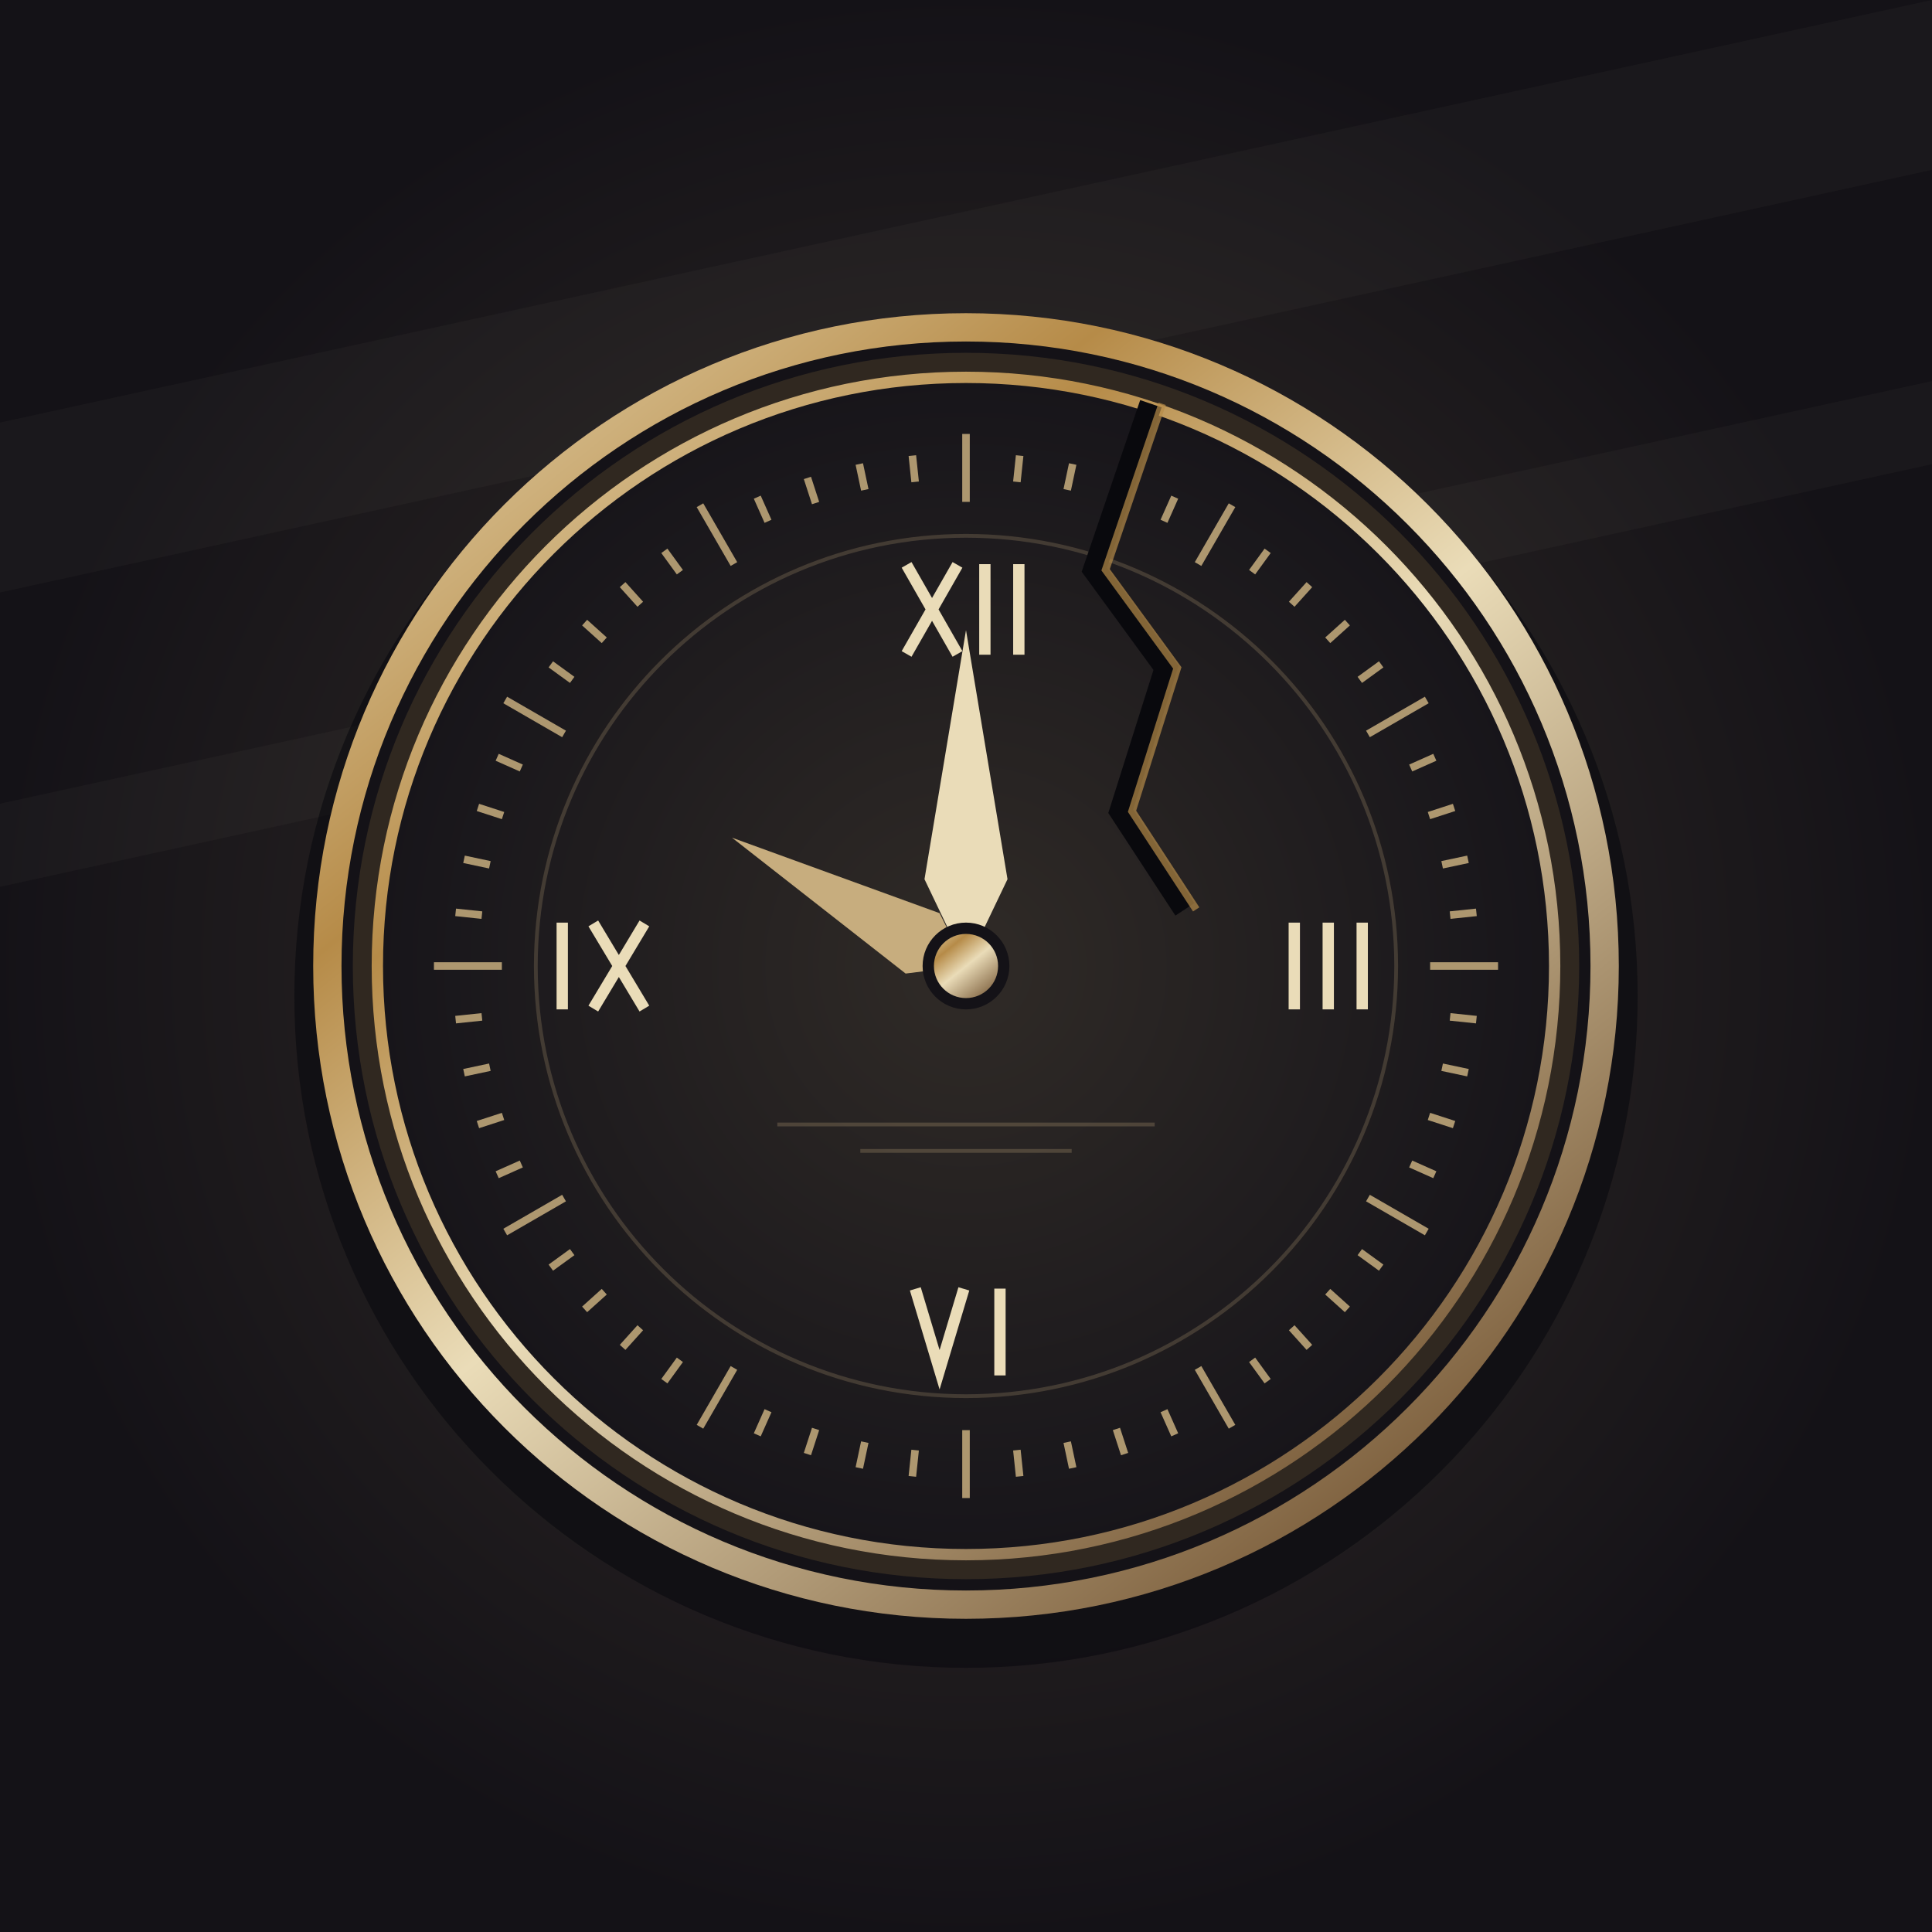
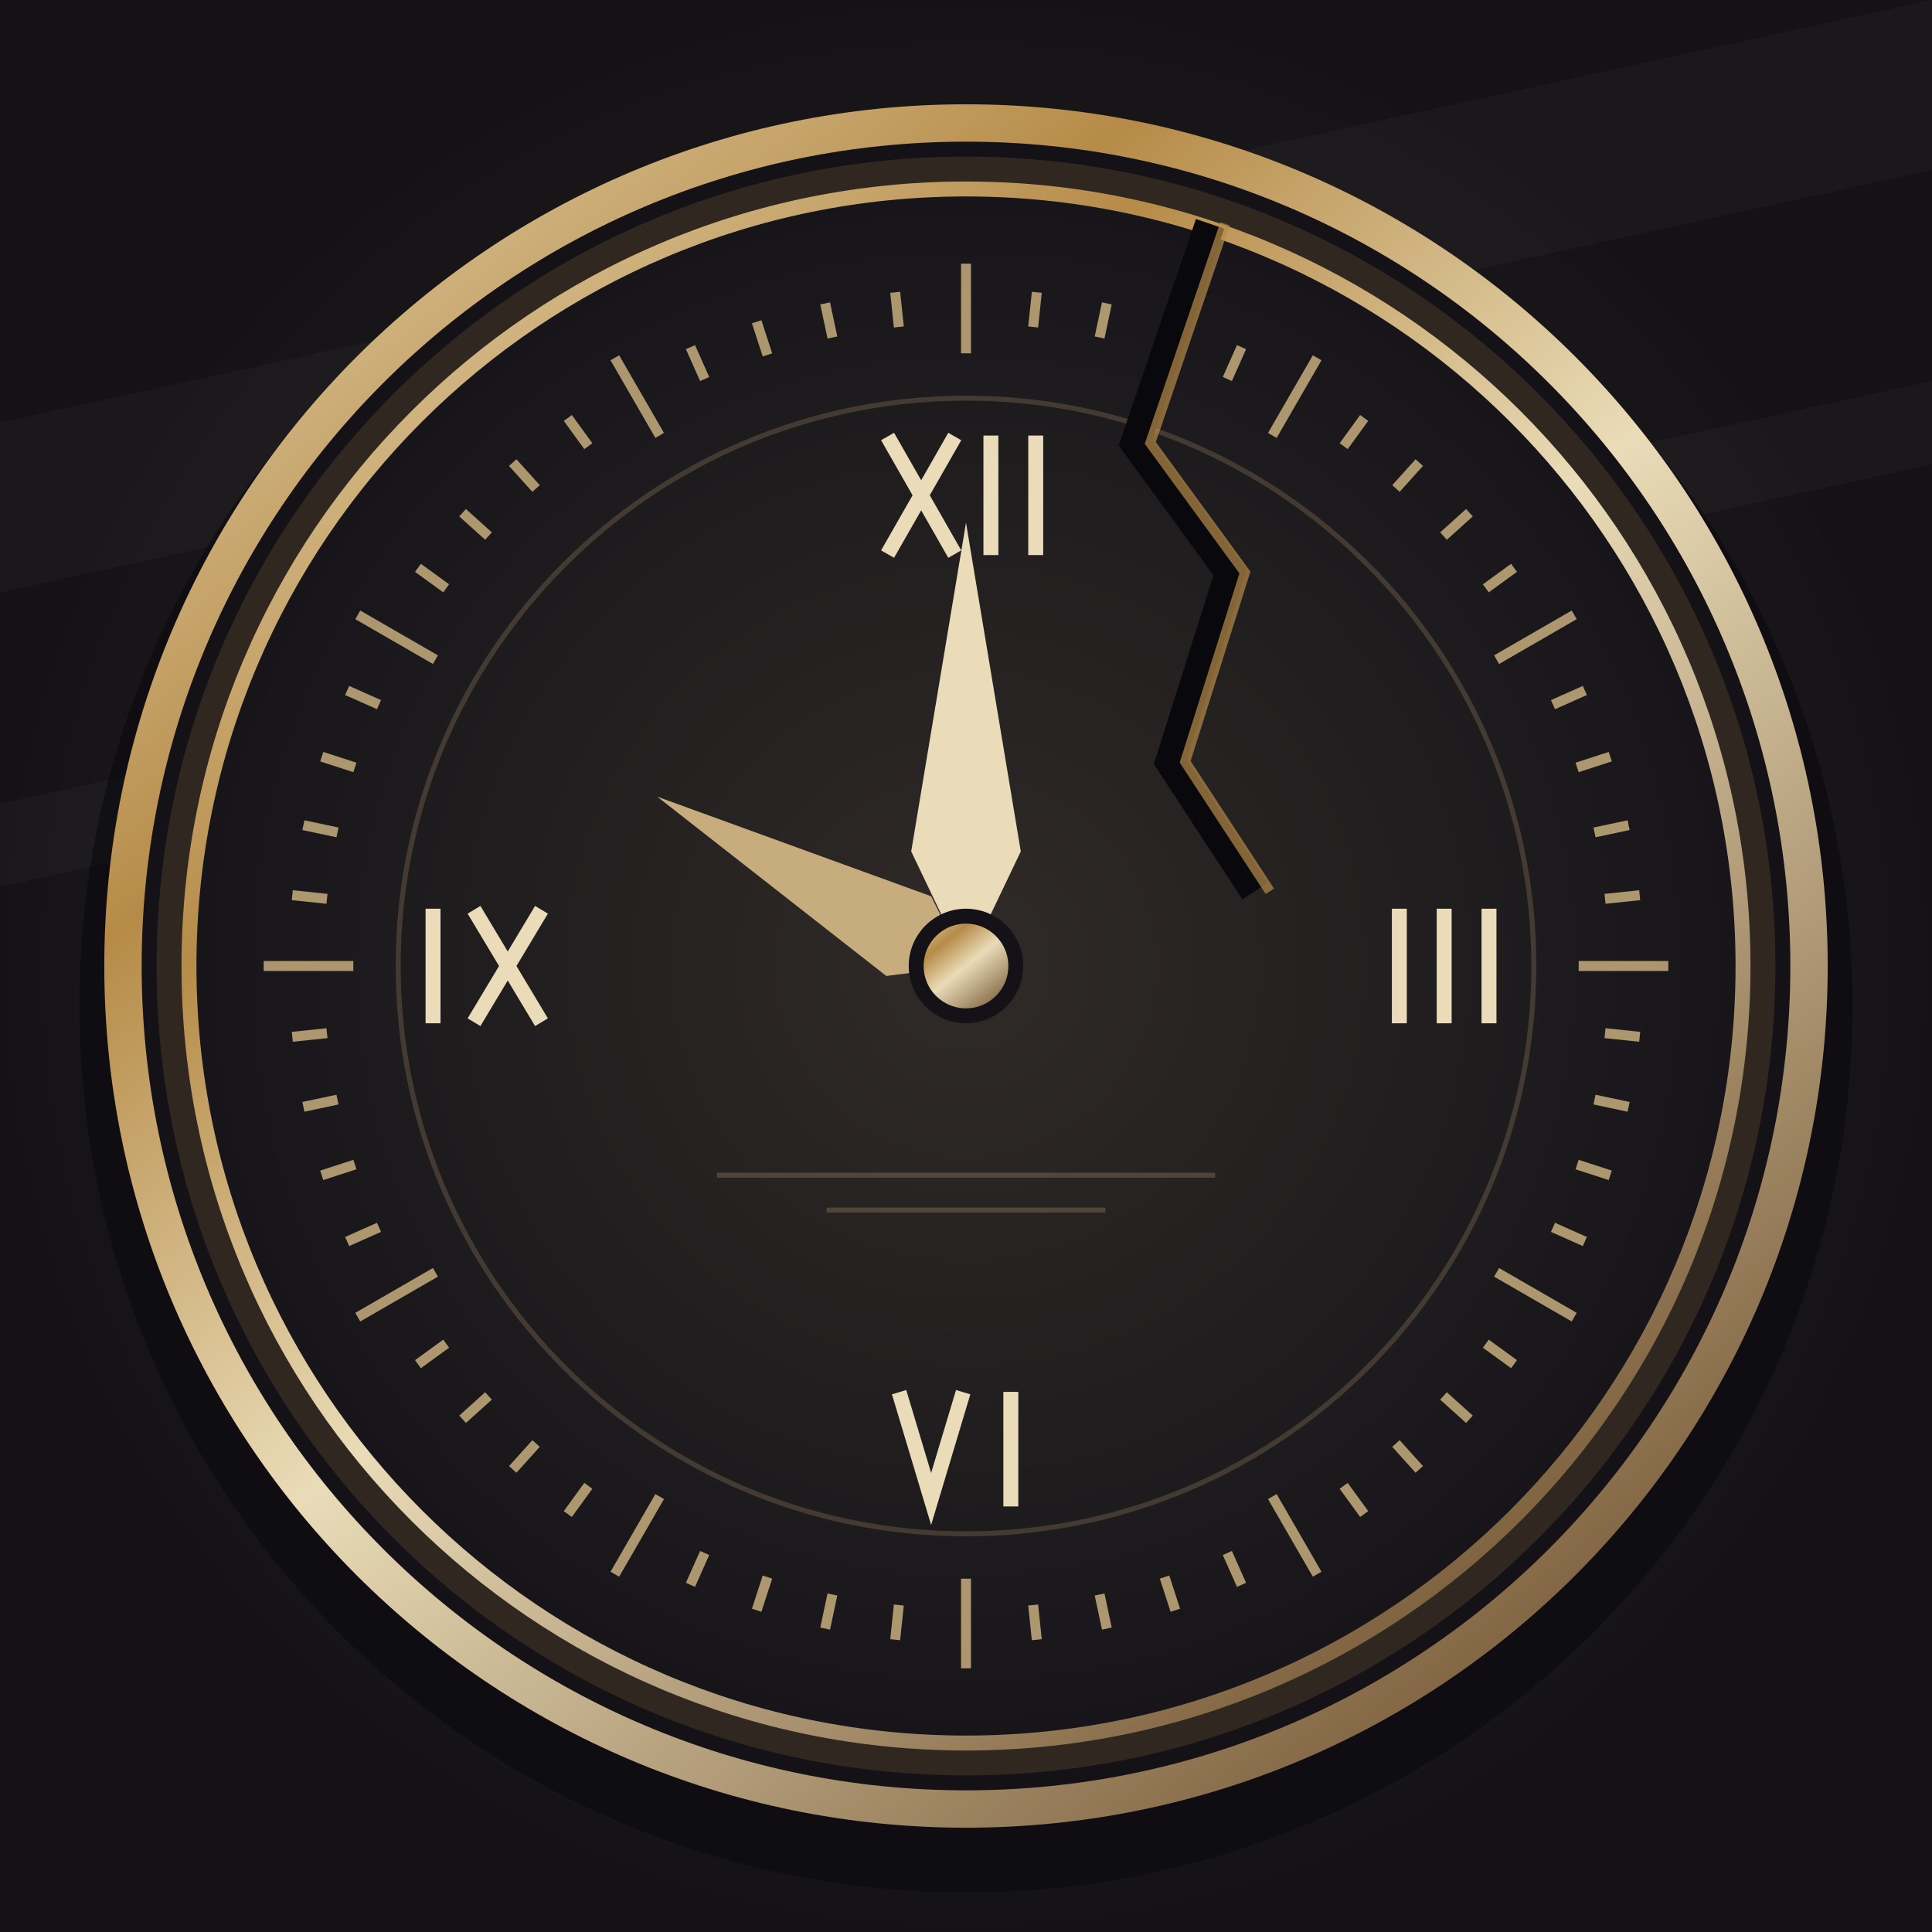
<svg xmlns="http://www.w3.org/2000/svg" viewBox="0 0 512 512">
  <defs>
    <radialGradient id="desk">
      <stop stop-color="#37302b" />
      <stop offset="1" stop-color="#141217" />
    </radialGradient>
    <linearGradient id="brass" x2=".8" y2="1">
      <stop stop-color="#eadcb8" />
      <stop offset=".3" stop-color="#b68b48" />
      <stop offset=".55" stop-color="#eadcb8" />
      <stop offset="1" stop-color="#725331" />
    </linearGradient>
    <radialGradient id="face">
      <stop stop-color="#302b27" />
      <stop offset="1" stop-color="#17151a" />
    </radialGradient>
  </defs>
  <rect width="512" height="512" fill="url(#desk)" />
  <path d="M0 112L512 0v45L0 157zm0 101L512 101v22L0 235" fill="#eadcb8" opacity=".035" />
-   <circle cx="256" cy="264" r="178" fill="#09090d" opacity=".6" />
-   <circle cx="256" cy="256" r="173" fill="url(#brass)" />
-   <circle cx="256" cy="256" r="164" fill="#302820" stroke="#141217" stroke-width="3" />
-   <circle cx="256" cy="256" r="156" fill="url(#face)" stroke="url(#brass)" stroke-width="3" />
-   <g stroke="#c7ad7e" stroke-width="2" opacity=".85">
-     <path d="M256 115v18" transform="rotate(0 256 256)" />
-     <path d="M256 120v7" transform="rotate(6 256 256)" />
-     <path d="M256 120v7" transform="rotate(12 256 256)" />
-     <path d="M256 120v7" transform="rotate(18 256 256)" />
-     <path d="M256 120v7" transform="rotate(24 256 256)" />
-     <path d="M256 115v18" transform="rotate(30 256 256)" />
-     <path d="M256 120v7" transform="rotate(36 256 256)" />
-     <path d="M256 120v7" transform="rotate(42 256 256)" />
-     <path d="M256 120v7" transform="rotate(48 256 256)" />
-     <path d="M256 120v7" transform="rotate(54 256 256)" />
-     <path d="M256 115v18" transform="rotate(60 256 256)" />
-     <path d="M256 120v7" transform="rotate(66 256 256)" />
-     <path d="M256 120v7" transform="rotate(72 256 256)" />
-     <path d="M256 120v7" transform="rotate(78 256 256)" />
-     <path d="M256 120v7" transform="rotate(84 256 256)" />
-     <path d="M256 115v18" transform="rotate(90 256 256)" />
-     <path d="M256 120v7" transform="rotate(96 256 256)" />
-     <path d="M256 120v7" transform="rotate(102 256 256)" />
-     <path d="M256 120v7" transform="rotate(108 256 256)" />
-     <path d="M256 120v7" transform="rotate(114 256 256)" />
-     <path d="M256 115v18" transform="rotate(120 256 256)" />
-     <path d="M256 120v7" transform="rotate(126 256 256)" />
-     <path d="M256 120v7" transform="rotate(132 256 256)" />
-     <path d="M256 120v7" transform="rotate(138 256 256)" />
-     <path d="M256 120v7" transform="rotate(144 256 256)" />
-     <path d="M256 115v18" transform="rotate(150 256 256)" />
-     <path d="M256 120v7" transform="rotate(156 256 256)" />
-     <path d="M256 120v7" transform="rotate(162 256 256)" />
-     <path d="M256 120v7" transform="rotate(168 256 256)" />
-     <path d="M256 120v7" transform="rotate(174 256 256)" />
-     <path d="M256 115v18" transform="rotate(180 256 256)" />
-     <path d="M256 120v7" transform="rotate(186 256 256)" />
-     <path d="M256 120v7" transform="rotate(192 256 256)" />
-     <path d="M256 120v7" transform="rotate(198 256 256)" />
-     <path d="M256 120v7" transform="rotate(204 256 256)" />
-     <path d="M256 115v18" transform="rotate(210 256 256)" />
-     <path d="M256 120v7" transform="rotate(216 256 256)" />
-     <path d="M256 120v7" transform="rotate(222 256 256)" />
-     <path d="M256 120v7" transform="rotate(228 256 256)" />
-     <path d="M256 120v7" transform="rotate(234 256 256)" />
-     <path d="M256 115v18" transform="rotate(240 256 256)" />
-     <path d="M256 120v7" transform="rotate(246 256 256)" />
-     <path d="M256 120v7" transform="rotate(252 256 256)" />
-     <path d="M256 120v7" transform="rotate(258 256 256)" />
-     <path d="M256 120v7" transform="rotate(264 256 256)" />
-     <path d="M256 115v18" transform="rotate(270 256 256)" />
-     <path d="M256 120v7" transform="rotate(276 256 256)" />
-     <path d="M256 120v7" transform="rotate(282 256 256)" />
-     <path d="M256 120v7" transform="rotate(288 256 256)" />
-     <path d="M256 120v7" transform="rotate(294 256 256)" />
-     <path d="M256 115v18" transform="rotate(300 256 256)" />
-     <path d="M256 120v7" transform="rotate(306 256 256)" />
-     <path d="M256 120v7" transform="rotate(312 256 256)" />
-     <path d="M256 120v7" transform="rotate(318 256 256)" />
-     <path d="M256 120v7" transform="rotate(324 256 256)" />
-     <path d="M256 115v18" transform="rotate(330 256 256)" />
-     <path d="M256 120v7" transform="rotate(336 256 256)" />
-     <path d="M256 120v7" transform="rotate(342 256 256)" />
-     <path d="M256 120v7" transform="rotate(348 256 256)" />
-     <path d="M256 120v7" transform="rotate(354 256 256)" />
+   <g transform="translate(256 256) scale(1.32) translate(-256 -256)">
+     <circle cx="256" cy="264" r="178" fill="#09090d" opacity=".6" />
+     <circle cx="256" cy="256" r="173" fill="url(#brass)" />
+     <circle cx="256" cy="256" r="164" fill="#302820" stroke="#141217" stroke-width="3" />
+     <circle cx="256" cy="256" r="156" fill="url(#face)" stroke="url(#brass)" stroke-width="3" />
+     <g stroke="#c7ad7e" stroke-width="2" opacity=".85">
+       <path d="M256 115v18" transform="rotate(0 256 256)" />
+       <path d="M256 120v7" transform="rotate(6 256 256)" />
+       <path d="M256 120v7" transform="rotate(12 256 256)" />
+       <path d="M256 120v7" transform="rotate(18 256 256)" />
+       <path d="M256 120v7" transform="rotate(24 256 256)" />
+       <path d="M256 115v18" transform="rotate(30 256 256)" />
+       <path d="M256 120v7" transform="rotate(36 256 256)" />
+       <path d="M256 120v7" transform="rotate(42 256 256)" />
+       <path d="M256 120v7" transform="rotate(48 256 256)" />
+       <path d="M256 120v7" transform="rotate(54 256 256)" />
+       <path d="M256 115v18" transform="rotate(60 256 256)" />
+       <path d="M256 120v7" transform="rotate(66 256 256)" />
+       <path d="M256 120v7" transform="rotate(72 256 256)" />
+       <path d="M256 120v7" transform="rotate(78 256 256)" />
+       <path d="M256 120v7" transform="rotate(84 256 256)" />
+       <path d="M256 115v18" transform="rotate(90 256 256)" />
+       <path d="M256 120v7" transform="rotate(96 256 256)" />
+       <path d="M256 120v7" transform="rotate(102 256 256)" />
+       <path d="M256 120v7" transform="rotate(108 256 256)" />
+       <path d="M256 120v7" transform="rotate(114 256 256)" />
+       <path d="M256 115v18" transform="rotate(120 256 256)" />
+       <path d="M256 120v7" transform="rotate(126 256 256)" />
+       <path d="M256 120v7" transform="rotate(132 256 256)" />
+       <path d="M256 120v7" transform="rotate(138 256 256)" />
+       <path d="M256 120v7" transform="rotate(144 256 256)" />
+       <path d="M256 115v18" transform="rotate(150 256 256)" />
+       <path d="M256 120v7" transform="rotate(156 256 256)" />
+       <path d="M256 120v7" transform="rotate(162 256 256)" />
+       <path d="M256 120v7" transform="rotate(168 256 256)" />
+       <path d="M256 120v7" transform="rotate(174 256 256)" />
+       <path d="M256 115v18" transform="rotate(180 256 256)" />
+       <path d="M256 120v7" transform="rotate(186 256 256)" />
+       <path d="M256 120v7" transform="rotate(192 256 256)" />
+       <path d="M256 120v7" transform="rotate(198 256 256)" />
+       <path d="M256 120v7" transform="rotate(204 256 256)" />
+       <path d="M256 115v18" transform="rotate(210 256 256)" />
+       <path d="M256 120v7" transform="rotate(216 256 256)" />
+       <path d="M256 120v7" transform="rotate(222 256 256)" />
+       <path d="M256 120v7" transform="rotate(228 256 256)" />
+       <path d="M256 120v7" transform="rotate(234 256 256)" />
+       <path d="M256 115v18" transform="rotate(240 256 256)" />
+       <path d="M256 120v7" transform="rotate(246 256 256)" />
+       <path d="M256 120v7" transform="rotate(252 256 256)" />
+       <path d="M256 120v7" transform="rotate(258 256 256)" />
+       <path d="M256 120v7" transform="rotate(264 256 256)" />
+       <path d="M256 115v18" transform="rotate(270 256 256)" />
+       <path d="M256 120v7" transform="rotate(276 256 256)" />
+       <path d="M256 120v7" transform="rotate(282 256 256)" />
+       <path d="M256 120v7" transform="rotate(288 256 256)" />
+       <path d="M256 120v7" transform="rotate(294 256 256)" />
+       <path d="M256 115v18" transform="rotate(300 256 256)" />
+       <path d="M256 120v7" transform="rotate(306 256 256)" />
+       <path d="M256 120v7" transform="rotate(312 256 256)" />
+       <path d="M256 120v7" transform="rotate(318 256 256)" />
+       <path d="M256 120v7" transform="rotate(324 256 256)" />
+       <path d="M256 115v18" transform="rotate(330 256 256)" />
+       <path d="M256 120v7" transform="rotate(336 256 256)" />
+       <path d="M256 120v7" transform="rotate(342 256 256)" />
+       <path d="M256 120v7" transform="rotate(348 256 256)" />
+       <path d="M256 120v7" transform="rotate(354 256 256)" />
+     </g>
+     <circle cx="256" cy="256" r="114" fill="none" stroke="#c7ad7e" stroke-width="1" opacity=".22" />
+     <g fill="none" stroke="#eadcb8" stroke-width="3" stroke-linecap="square">
+       <path d="M241 151l12 21m0-21l-12 21m20-21v21m9-21v21" />
+       <path d="M343 246v20m9-20v20m9-20v20M243 343l6 20 6-20m10 0v20M149 246v20m9-20l12 20m0-20l-12 20" />
+     </g>
+     <path d="M256 256l-11-23 11-66 11 66z" fill="#eadcb8" />
+     <path d="M256 256l-16 2-46-36 55 20z" fill="#c7ad7e" />
+     <circle cx="256" cy="256" r="10" fill="url(#brass)" stroke="#141217" stroke-width="3" />
+     <path d="M305 107l-15 44 19 26-12 38 17 26" fill="none" stroke="#09090d" stroke-width="6" />
+     <path d="M308 107l-15 44 19 26-12 38 17 26" fill="none" stroke="#b68b48" stroke-width="2" opacity=".7" />
+     <path d="M206 298h100m-78 7h56" stroke="#c7ad7e" opacity=".25" />
  </g>
-   <circle cx="256" cy="256" r="114" fill="none" stroke="#c7ad7e" stroke-width="1" opacity=".22" />
-   <g fill="none" stroke="#eadcb8" stroke-width="3" stroke-linecap="square">
-     <path d="M241 151l12 21m0-21l-12 21m20-21v21m9-21v21" />
-     <path d="M343 246v20m9-20v20m9-20v20M243 343l6 20 6-20m10 0v20M149 246v20m9-20l12 20m0-20l-12 20" />
-   </g>
-   <path d="M256 256l-11-23 11-66 11 66z" fill="#eadcb8" />
-   <path d="M256 256l-16 2-46-36 55 20z" fill="#c7ad7e" />
-   <circle cx="256" cy="256" r="10" fill="url(#brass)" stroke="#141217" stroke-width="3" />
-   <path d="M305 107l-15 44 19 26-12 38 17 26" fill="none" stroke="#09090d" stroke-width="6" />
-   <path d="M308 107l-15 44 19 26-12 38 17 26" fill="none" stroke="#b68b48" stroke-width="2" opacity=".7" />
-   <path d="M206 298h100m-78 7h56" stroke="#c7ad7e" opacity=".25" />
</svg>
